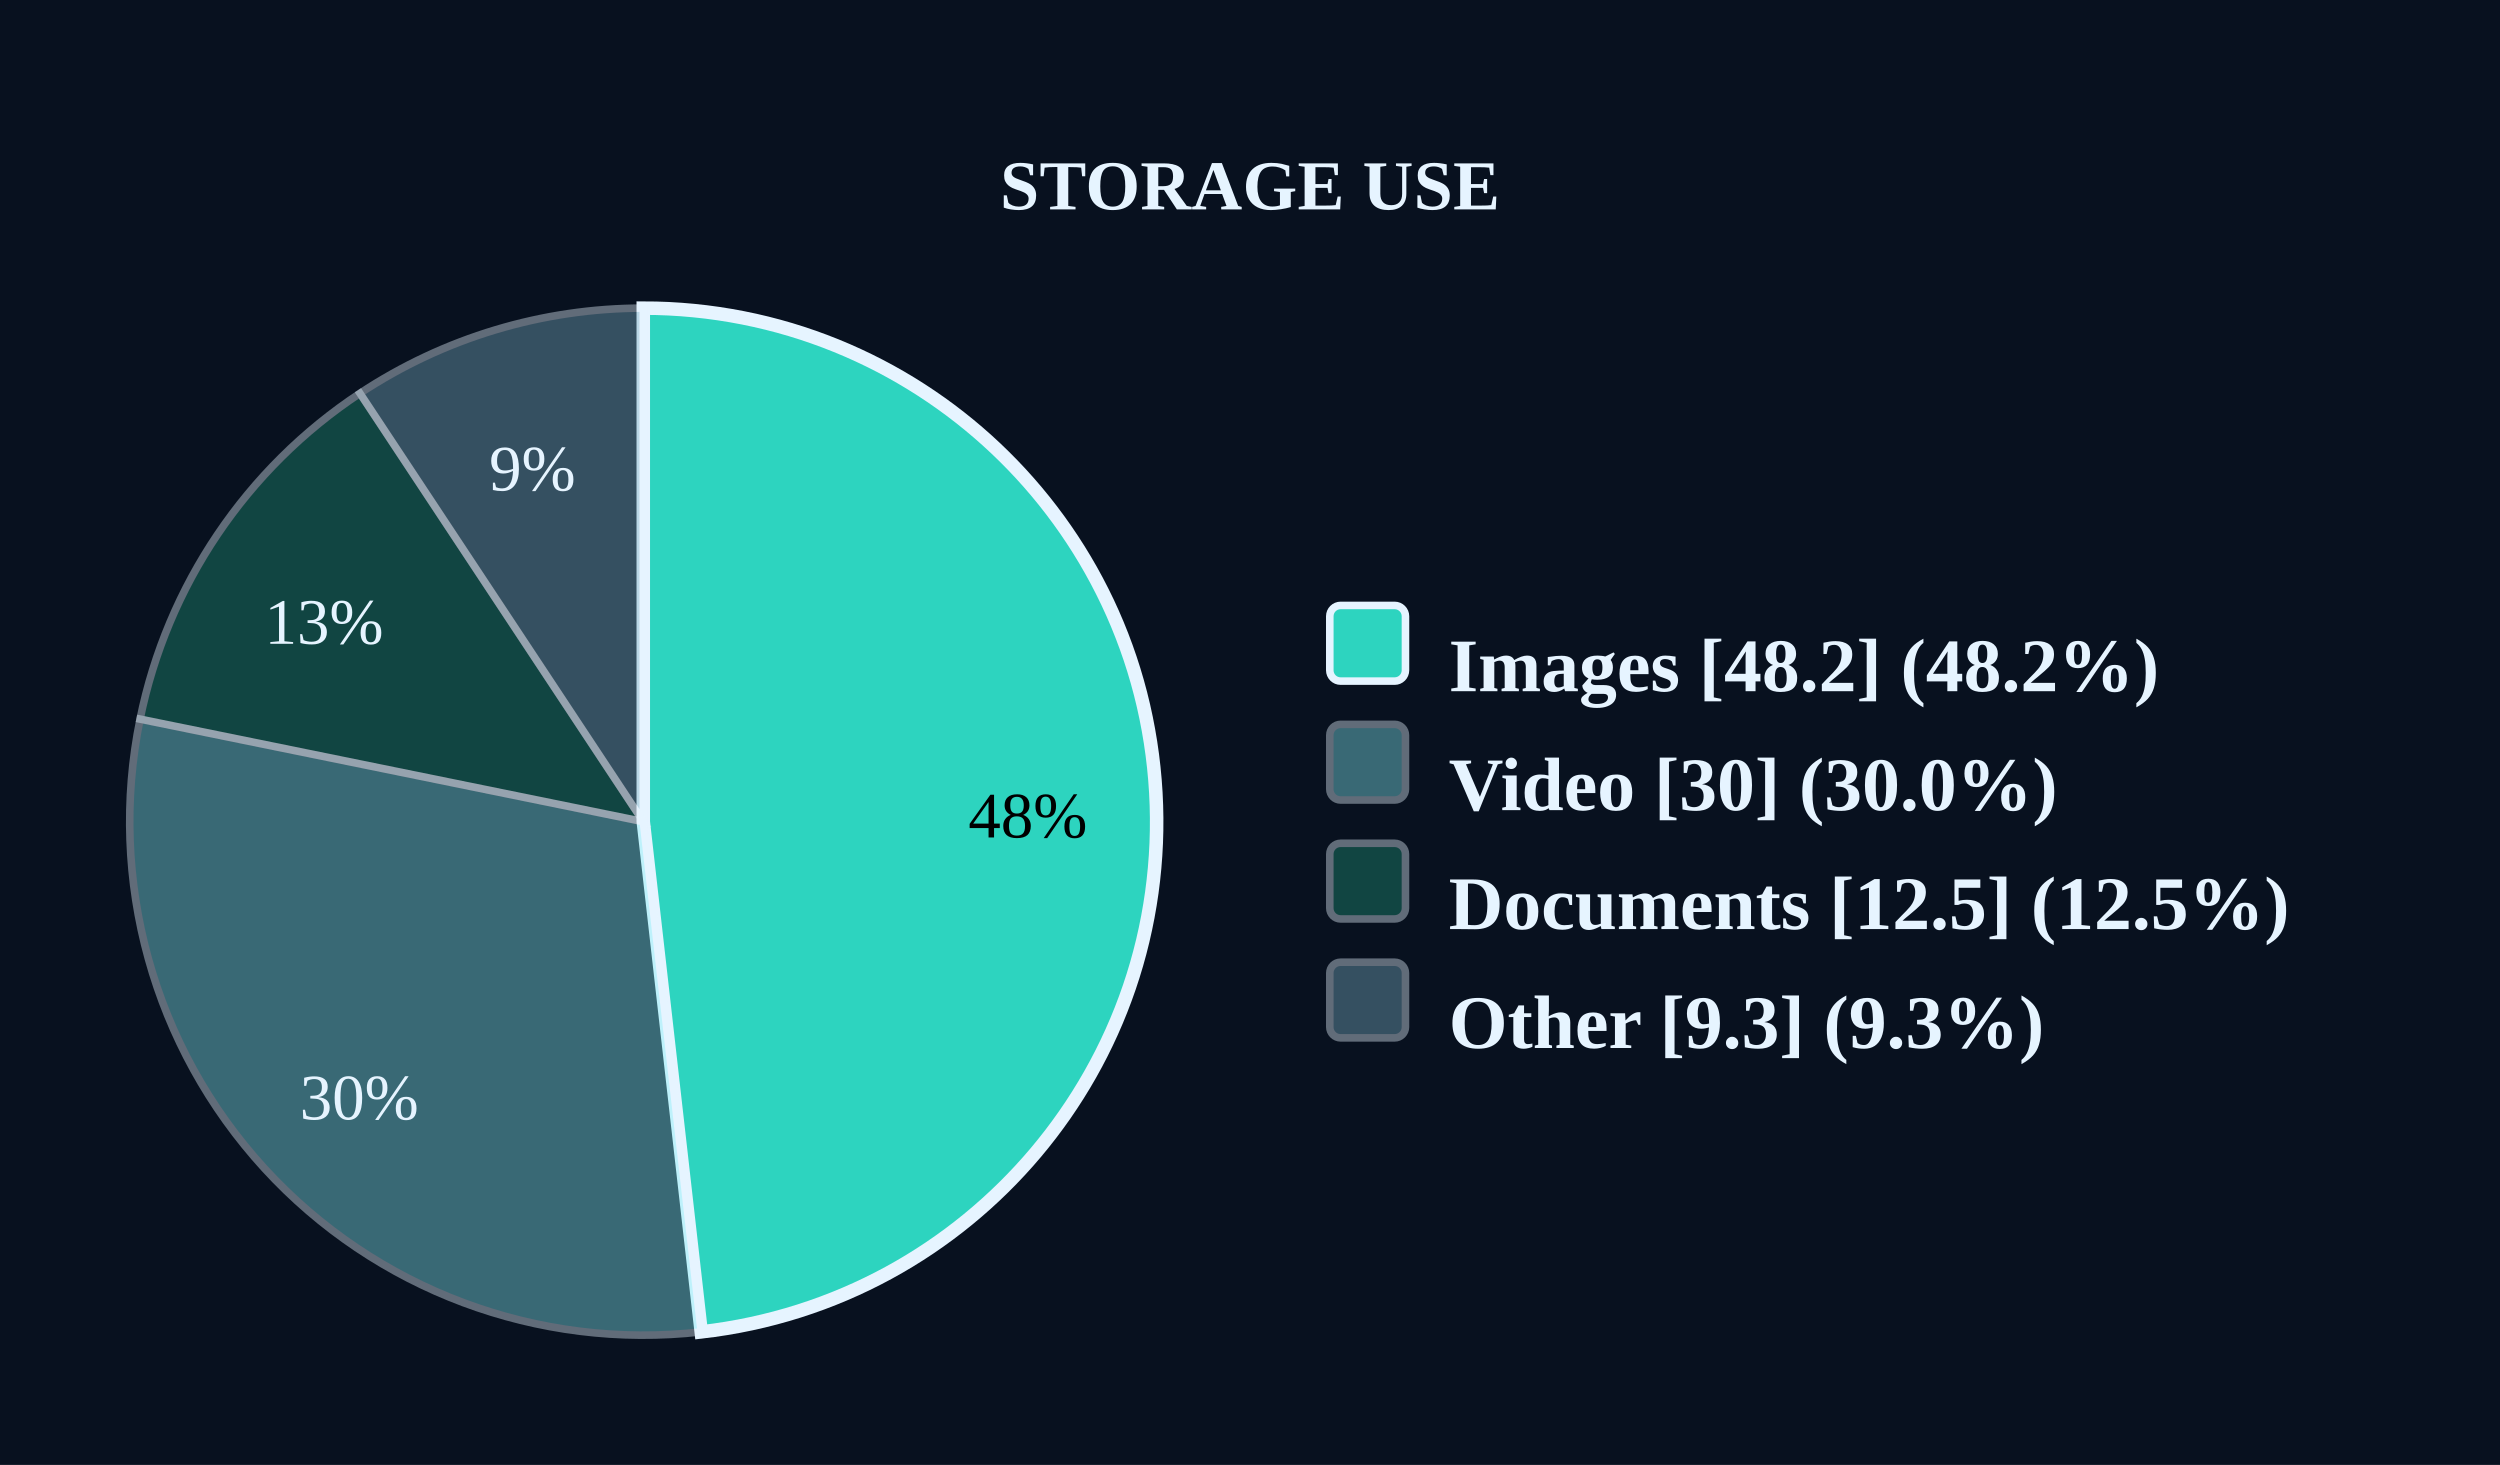
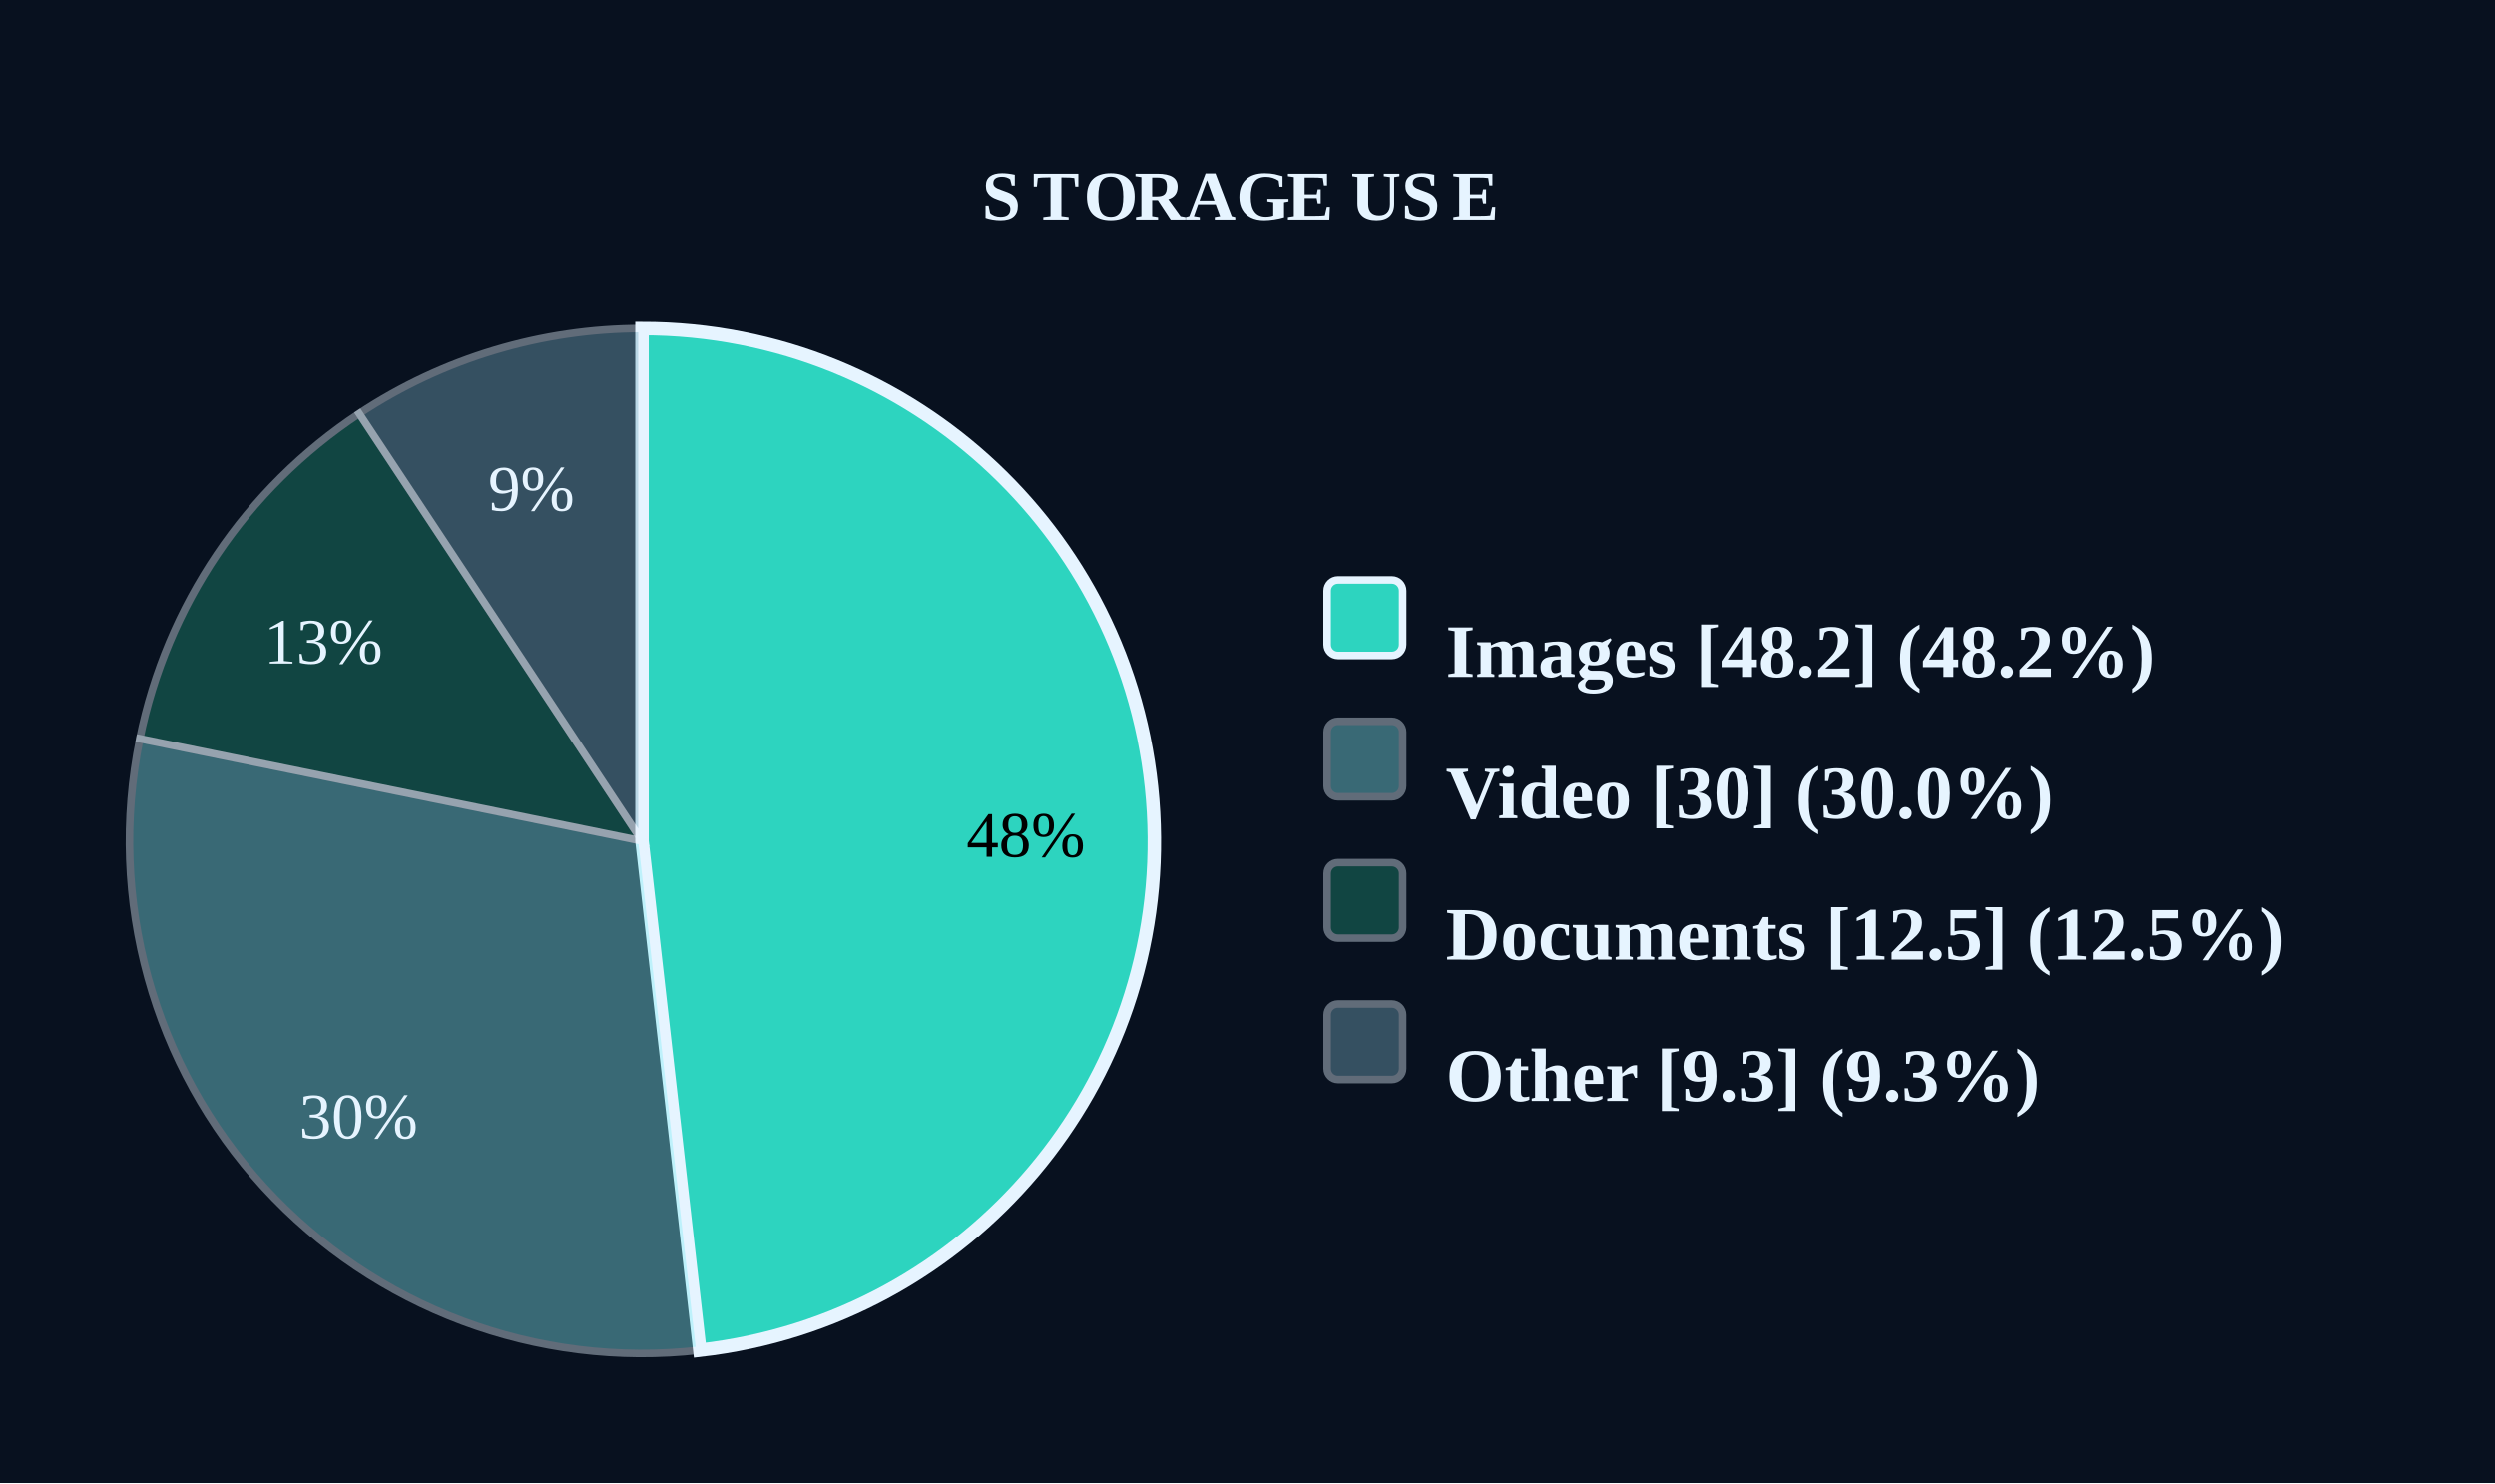
- <svg xmlns="http://www.w3.org/2000/svg" width="462.48" height="271" viewBox="0 0 462.48 271" style="--bg:#08111f;--fg:#e6f4ff;--line:#5a7c99;--accent:#2dd4bf;--muted:#8aa6bf;--surface:#102033;--border:#2e4c63;--font:Inter;background:#08111f" aria-roledescription="pie chart" role="img" class="am-0tj42o71d53i9t">
+ <svg xmlns="http://www.w3.org/2000/svg" width="462.48" height="274.9" viewBox="0 0 462.48 274.9" style="--bg:#08111f;--fg:#e6f4ff;--line:#5a7c99;--accent:#2dd4bf;--muted:#8aa6bf;--surface:#102033;--border:#2e4c63;--font:Inter;background:#08111f" aria-roledescription="pie chart" role="img" class="am-1k7ss4y15dsmun">
  <style>
-   .am-0tj42o71d53i9t text { font-family: var(--font, 'Inter'), system-ui, sans-serif; }
-   svg.am-0tj42o71d53i9t {
+   .am-1k7ss4y15dsmun text { font-family: var(--font, 'Inter'), system-ui, sans-serif; }
+   svg.am-1k7ss4y15dsmun {
    /* Derived from --bg and --fg (overridable via --line, --accent, etc.) */
    --_text:          #e6f4ff;
    --_text-sec:      #8aa6bf;
    --_text-muted:    #8aa6bf;
    --_text-faint:    #808c98;
    --_line:          #5a7c99;
    --_arrow:         #2dd4bf;
    --_node-fill:     #102033;
    --_node-stroke:   #2e4c63;
    --_group-fill:    #08111f;
    --_group-hdr:     #131c2a;
    --_inner-stroke:  #232c3a;
    --_key-badge:     #1e2835;
  }
</style>
  <style>
-   .am-0tj42o71d53i9t .pie-slice { stroke: #e6f4ff; stroke-width: 1.4; }
-   .am-0tj42o71d53i9t .pie-slice.highlighted { stroke: #e6f4ff; stroke-width: 2.5; opacity: 1; }
-   .am-0tj42o71d53i9t .pie-slice.highlighted-on-hover:hover { stroke: #e6f4ff; stroke-width: 2.5; opacity: 1; }
-   .am-0tj42o71d53i9t .pie-legend-swatch { stroke: #e6f4ff; stroke-width: 1.4; }
-   .am-0tj42o71d53i9t .pie-legend-text { fill: #e6f4ff; }
-   .am-0tj42o71d53i9t .pie-title { fill: #e6f4ff; }
-   .am-0tj42o71d53i9t .pie-slice.pie-dim { opacity: 0.4; }
-   .am-0tj42o71d53i9t .pie-legend-swatch.pie-dim { opacity: 0.4; }
+   .am-1k7ss4y15dsmun .pie-slice { stroke: #e6f4ff; stroke-width: 1.4; }
+   .am-1k7ss4y15dsmun .pie-slice.highlighted { stroke: #e6f4ff; stroke-width: 2.5; opacity: 1; }
+   .am-1k7ss4y15dsmun .pie-slice.highlighted-on-hover:hover { stroke: #e6f4ff; stroke-width: 2.5; opacity: 1; }
+   .am-1k7ss4y15dsmun .pie-legend-swatch { stroke: #e6f4ff; stroke-width: 1.4; }
+   .am-1k7ss4y15dsmun .pie-legend-text { fill: #e6f4ff; }
+   .am-1k7ss4y15dsmun .pie-title { fill: #e6f4ff; }
+   .am-1k7ss4y15dsmun .pie-slice.pie-dim { opacity: 0.4; }
+   .am-1k7ss4y15dsmun .pie-legend-swatch.pie-dim { opacity: 0.4; }
</style>
-   <rect width="462.48" height="271" fill="#08111f" data-backdrop="page" />
-   <path class="pie-slice highlighted" d="M 119 152 L 119 57 A 95 95 0 0 1 129.72 246.39 Z" fill="#2dd4bf" data-label="Images" data-value="48.2" data-percent="48.2%" data-highlighted="true" data-id="slice:Images" data-role="pie-slice" />
-   <path class="pie-slice pie-dim" d="M 119 152 L 129.72 246.39 A 95 95 0 0 1 25.91 133.03 Z" fill="#83edf6" data-label="Video" data-value="30" data-percent="30.0%" data-id="slice:Video" data-role="pie-slice" />
-   <path class="pie-slice pie-dim" d="M 119 152 L 25.91 133.03 A 95 95 0 0 1 66.59 72.76 Z" fill="#1e9476" data-label="Documents" data-value="12.5" data-percent="12.5%" data-id="slice:Documents" data-role="pie-slice" />
-   <path class="pie-slice pie-dim" d="M 119 152 L 66.59 72.76 A 95 95 0 0 1 119 57 Z" fill="#79afc4" data-label="Other" data-value="9.3" data-percent="9.3%" data-id="slice:Other" data-role="pie-slice" />
-   <text x="190.14" y="147.97" class="pie-slice-label" text-anchor="middle" dominant-baseline="middle" font-size="12" font-weight="500" fill="#000000" dy="4.2" textLength="23.688" lengthAdjust="spacingAndGlyphs" data-font-metrics="deterministic-fit">48%</text>
-   <text x="66.45" y="200.12" class="pie-slice-label" text-anchor="middle" dominant-baseline="middle" font-size="12" font-weight="500" fill="#e6f4ff" dy="4.2" textLength="23.688" lengthAdjust="spacingAndGlyphs" data-font-metrics="deterministic-fit">30%</text>
-   <text x="59.94" y="112.14" class="pie-slice-label" text-anchor="middle" dominant-baseline="middle" font-size="12" font-weight="500" fill="#e6f4ff" dy="4.2" textLength="19.584" lengthAdjust="spacingAndGlyphs" data-font-metrics="deterministic-fit">13%</text>
-   <text x="98.48" y="83.77" class="pie-slice-label" text-anchor="middle" dominant-baseline="middle" font-size="12" font-weight="500" fill="#e6f4ff" dy="4.2" textLength="16.848" lengthAdjust="spacingAndGlyphs" data-font-metrics="deterministic-fit">9%</text>
-   <rect class="pie-legend-swatch" x="246" y="112" width="14" height="14" rx="2" ry="2" fill="#2dd4bf" />
-   <text x="268" y="119" class="pie-legend-text" text-anchor="start" dominant-baseline="middle" font-size="14" font-weight="700" dy="4.9" textLength="138.18" lengthAdjust="spacingAndGlyphs" data-font-metrics="deterministic-fit">Images [48.2] (48.2%)</text>
-   <rect class="pie-legend-swatch pie-dim" x="246" y="134" width="14" height="14" rx="2" ry="2" fill="#83edf6" />
-   <text x="268" y="141" class="pie-legend-text" text-anchor="start" dominant-baseline="middle" font-size="14" font-weight="700" dy="4.9" textLength="118.02" lengthAdjust="spacingAndGlyphs" data-font-metrics="deterministic-fit">Video [30] (30.0%)</text>
-   <rect class="pie-legend-swatch pie-dim" x="246" y="156" width="14" height="14" rx="2" ry="2" fill="#1e9476" />
-   <text x="268" y="163" class="pie-legend-text" text-anchor="start" dominant-baseline="middle" font-size="14" font-weight="700" dy="4.9" textLength="154.98" lengthAdjust="spacingAndGlyphs" data-font-metrics="deterministic-fit">Documents [12.5] (12.5%)</text>
-   <rect class="pie-legend-swatch pie-dim" x="246" y="178" width="14" height="14" rx="2" ry="2" fill="#79afc4" />
-   <text x="268" y="185" class="pie-legend-text" text-anchor="start" dominant-baseline="middle" font-size="14" font-weight="700" dy="4.9" textLength="111.3" lengthAdjust="spacingAndGlyphs" data-font-metrics="deterministic-fit">Other [9.3] (9.3%)</text>
-   <text x="231.24" y="30.5" class="pie-title" text-anchor="middle" dominant-baseline="middle" font-size="13" font-weight="700" letter-spacing="0.06" dy="4.55" data-id="title" data-role="title" textLength="98.49" lengthAdjust="spacingAndGlyphs" data-font-metrics="deterministic-fit">STORAGE USE</text>
+   <rect width="462.48" height="274.9" fill="#08111f" data-backdrop="page" />
+   <path class="pie-slice highlighted" d="M 119 155.9 L 119 60.9 A 95 95 0 0 1 129.72 250.29 Z" fill="#2dd4bf" data-label="Images" data-value="48.2" data-percent="48.2%" data-highlighted="true" data-id="slice:Images" data-role="pie-slice" />
+   <path class="pie-slice pie-dim" d="M 119 155.9 L 129.72 250.29 A 95 95 0 0 1 25.91 136.93 Z" fill="#83edf6" data-label="Video" data-value="30" data-percent="30.0%" data-id="slice:Video" data-role="pie-slice" />
+   <path class="pie-slice pie-dim" d="M 119 155.9 L 25.91 136.93 A 95 95 0 0 1 66.59 76.66 Z" fill="#1e9476" data-label="Documents" data-value="12.5" data-percent="12.5%" data-id="slice:Documents" data-role="pie-slice" />
+   <path class="pie-slice pie-dim" d="M 119 155.9 L 66.59 76.66 A 95 95 0 0 1 119 60.9 Z" fill="#79afc4" data-label="Other" data-value="9.3" data-percent="9.3%" data-id="slice:Other" data-role="pie-slice" />
+   <text x="190.14" y="151.87" class="pie-slice-label" text-anchor="middle" dominant-baseline="middle" font-size="12" font-weight="500" fill="#000000" data-prepared-text="true" dy="4.2" textLength="23.688" lengthAdjust="spacingAndGlyphs" data-font-metrics="deterministic-fit">48%</text>
+   <text x="66.45" y="204.02" class="pie-slice-label" text-anchor="middle" dominant-baseline="middle" font-size="12" font-weight="500" fill="#e6f4ff" data-prepared-text="true" dy="4.2" textLength="23.688" lengthAdjust="spacingAndGlyphs" data-font-metrics="deterministic-fit">30%</text>
+   <text x="59.94" y="116.04" class="pie-slice-label" text-anchor="middle" dominant-baseline="middle" font-size="12" font-weight="500" fill="#e6f4ff" data-prepared-text="true" dy="4.2" textLength="19.584" lengthAdjust="spacingAndGlyphs" data-font-metrics="deterministic-fit">13%</text>
+   <text x="98.48" y="87.67" class="pie-slice-label" text-anchor="middle" dominant-baseline="middle" font-size="12" font-weight="500" fill="#e6f4ff" data-prepared-text="true" dy="4.2" textLength="16.848" lengthAdjust="spacingAndGlyphs" data-font-metrics="deterministic-fit">9%</text>
+   <rect class="pie-legend-swatch" x="246" y="107.5" width="14" height="14" rx="2" ry="2" fill="#2dd4bf" />
+   <text x="268" y="116.6" class="pie-legend-text" text-anchor="start" dominant-baseline="middle" font-size="14" font-weight="700" data-prepared-text="true" dy="4.9" textLength="138.18" lengthAdjust="spacingAndGlyphs" data-font-metrics="deterministic-fit">Images [48.2] (48.2%)</text>
+   <rect class="pie-legend-swatch pie-dim" x="246" y="133.7" width="14" height="14" rx="2" ry="2" fill="#83edf6" />
+   <text x="268" y="142.8" class="pie-legend-text" text-anchor="start" dominant-baseline="middle" font-size="14" font-weight="700" data-prepared-text="true" dy="4.9" textLength="118.02" lengthAdjust="spacingAndGlyphs" data-font-metrics="deterministic-fit">Video [30] (30.0%)</text>
+   <rect class="pie-legend-swatch pie-dim" x="246" y="159.9" width="14" height="14" rx="2" ry="2" fill="#1e9476" />
+   <text x="268" y="169" class="pie-legend-text" text-anchor="start" dominant-baseline="middle" font-size="14" font-weight="700" data-prepared-text="true" dy="4.9" textLength="154.98" lengthAdjust="spacingAndGlyphs" data-font-metrics="deterministic-fit">Documents [12.5] (12.5%)</text>
+   <rect class="pie-legend-swatch pie-dim" x="246" y="186.1" width="14" height="14" rx="2" ry="2" fill="#79afc4" />
+   <text x="268" y="195.2" class="pie-legend-text" text-anchor="start" dominant-baseline="middle" font-size="14" font-weight="700" data-prepared-text="true" dy="4.9" textLength="111.3" lengthAdjust="spacingAndGlyphs" data-font-metrics="deterministic-fit">Other [9.3] (9.3%)</text>
+   <text x="231.24" y="32.45" class="pie-title" text-anchor="middle" dominant-baseline="middle" font-size="13" font-weight="700" letter-spacing="0.06" data-prepared-text="true" dy="4.55" data-id="title" data-role="title">
+     <tspan x="181.995" text-anchor="start" letter-spacing="0" data-text-fragment="true" textLength="9.36" lengthAdjust="spacingAndGlyphs">S</tspan>
+     <tspan x="191.415" text-anchor="start" letter-spacing="0" data-text-fragment="true" textLength="9.36" lengthAdjust="spacingAndGlyphs">T</tspan>
+     <tspan x="200.835" text-anchor="start" letter-spacing="0" data-text-fragment="true" textLength="9.36" lengthAdjust="spacingAndGlyphs">O</tspan>
+     <tspan x="210.255" text-anchor="start" letter-spacing="0" data-text-fragment="true" textLength="9.36" lengthAdjust="spacingAndGlyphs">R</tspan>
+     <tspan x="219.675" text-anchor="start" letter-spacing="0" data-text-fragment="true" textLength="9.36" lengthAdjust="spacingAndGlyphs">A</tspan>
+     <tspan x="229.095" text-anchor="start" letter-spacing="0" data-text-fragment="true" textLength="9.36" lengthAdjust="spacingAndGlyphs">G</tspan>
+     <tspan x="238.515" text-anchor="start" letter-spacing="0" data-text-fragment="true" textLength="9.36" lengthAdjust="spacingAndGlyphs">E</tspan>
+     <tspan x="247.935" text-anchor="start" letter-spacing="0" data-text-fragment="true" textLength="2.34" lengthAdjust="spacingAndGlyphs"> </tspan>
+     <tspan x="250.335" text-anchor="start" letter-spacing="0" data-text-fragment="true" textLength="9.36" lengthAdjust="spacingAndGlyphs">U</tspan>
+     <tspan x="259.755" text-anchor="start" letter-spacing="0" data-text-fragment="true" textLength="9.36" lengthAdjust="spacingAndGlyphs">S</tspan>
+     <tspan x="269.175" text-anchor="start" letter-spacing="0" data-text-fragment="true" textLength="11.31" lengthAdjust="spacingAndGlyphs">E</tspan>
+   </text>
</svg>
